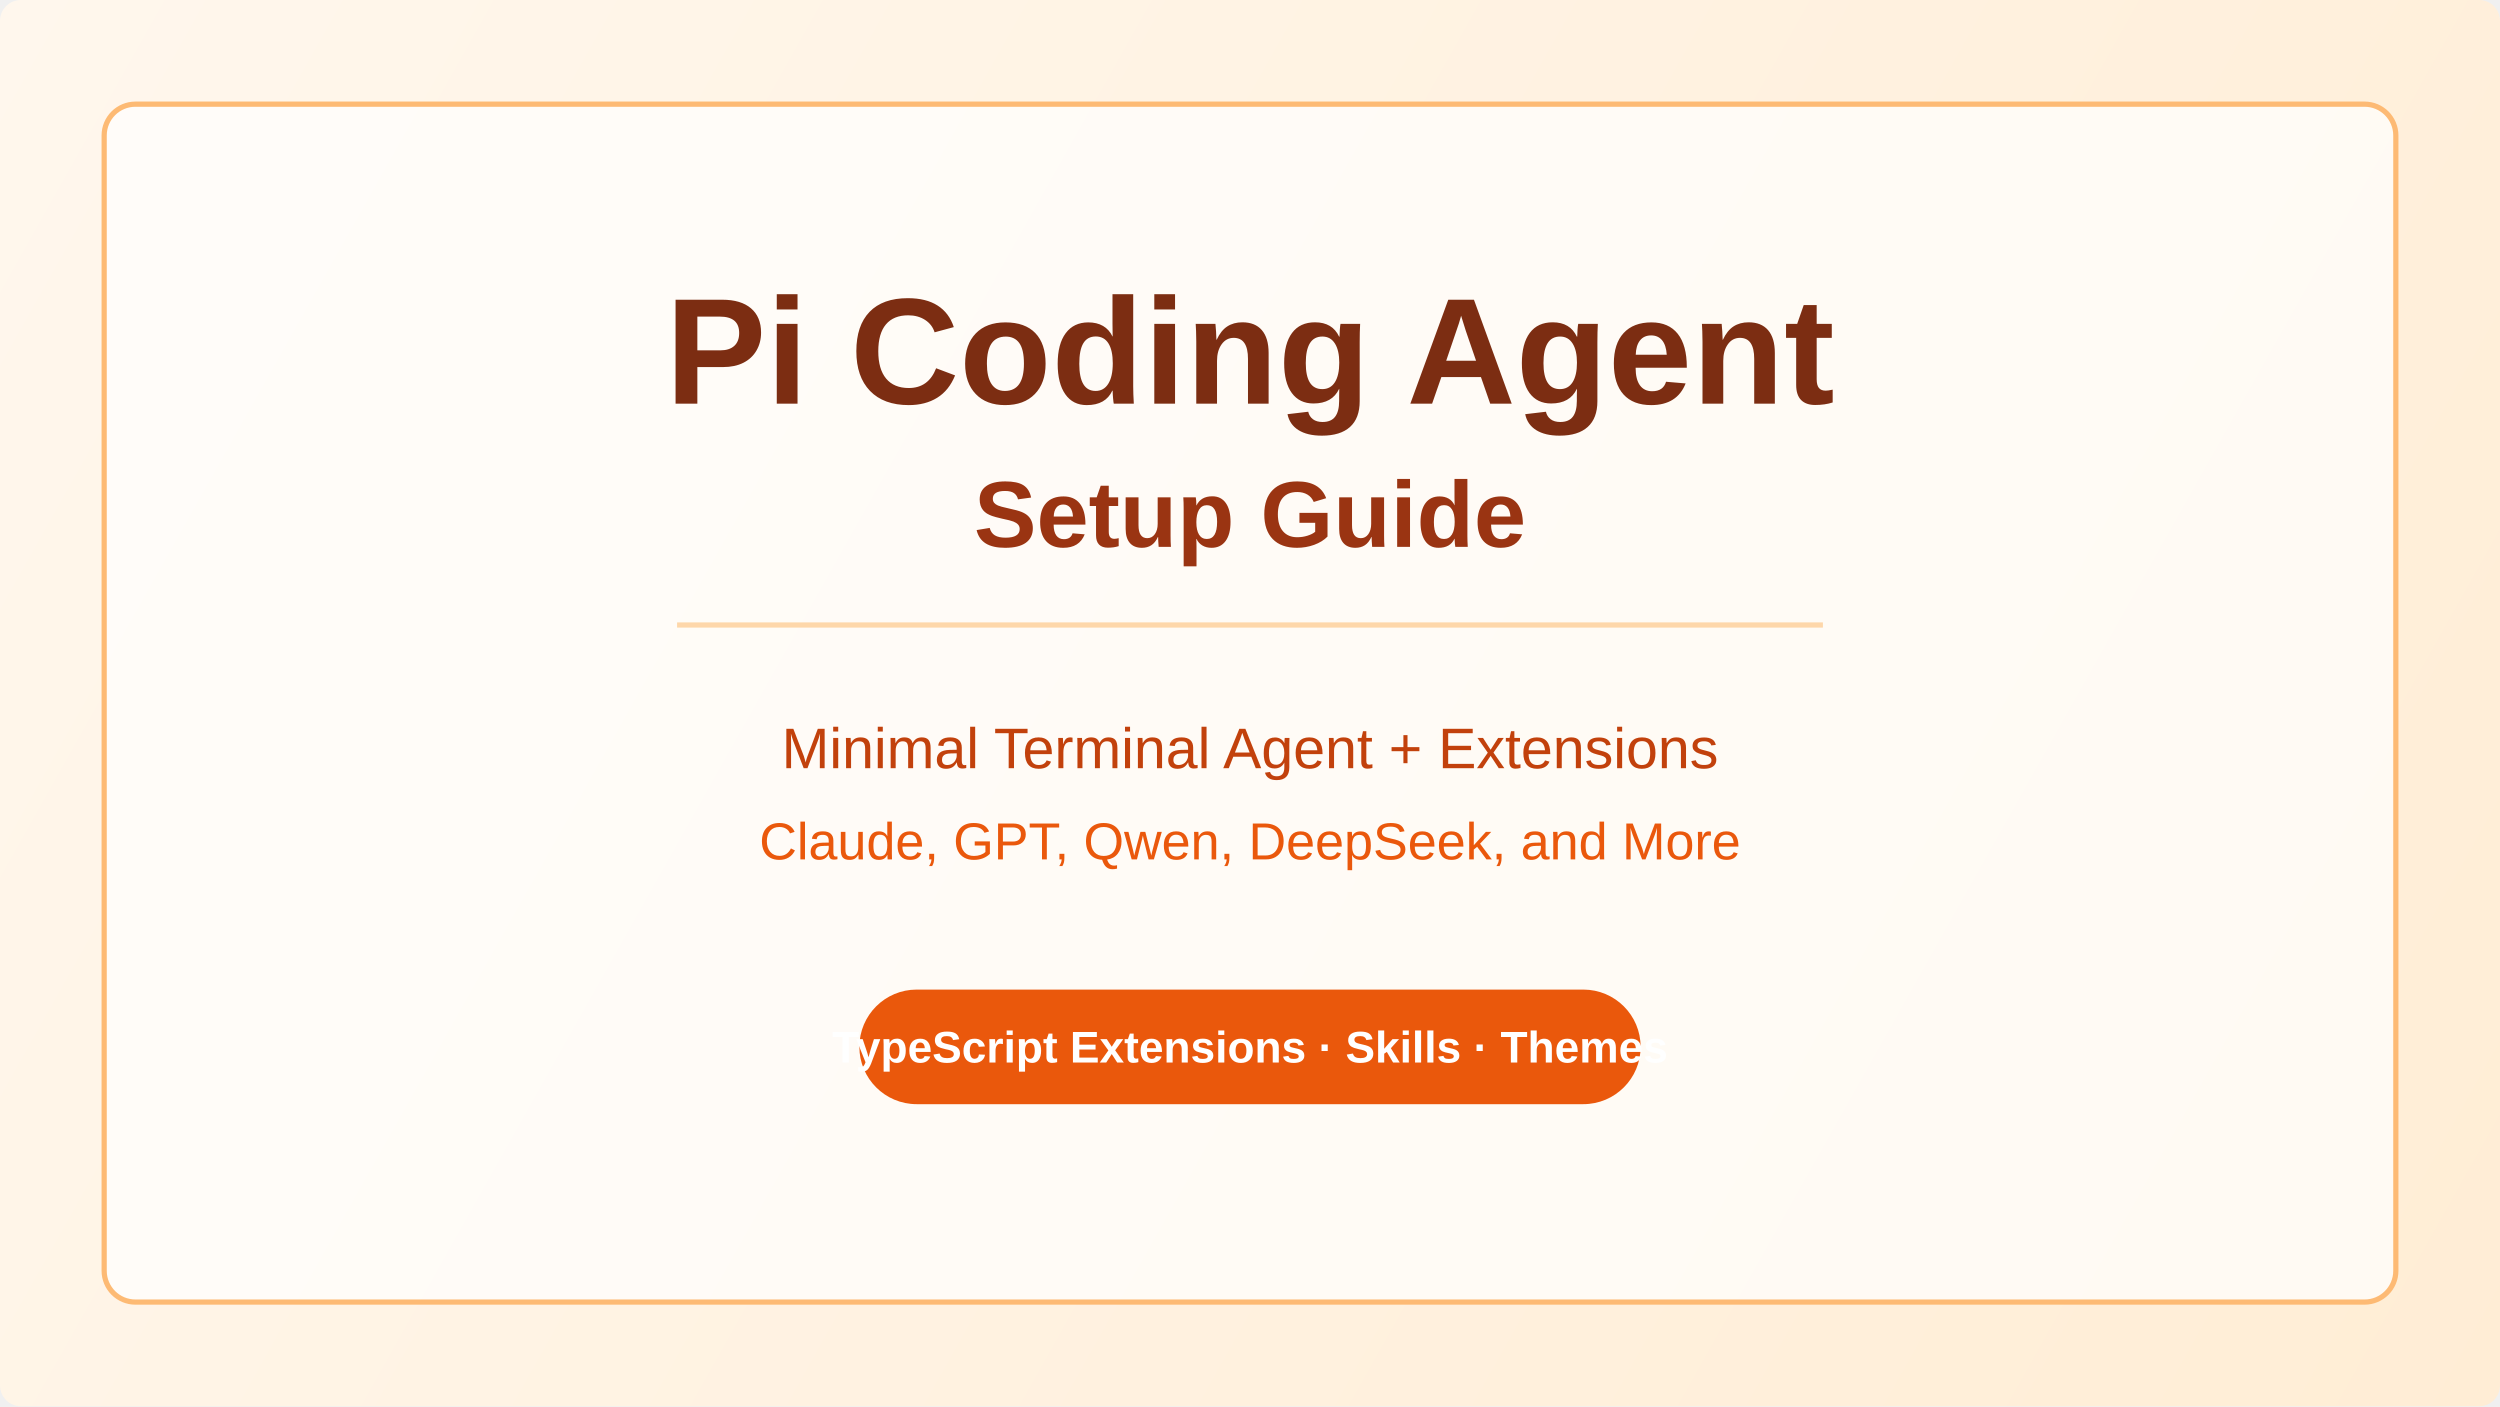
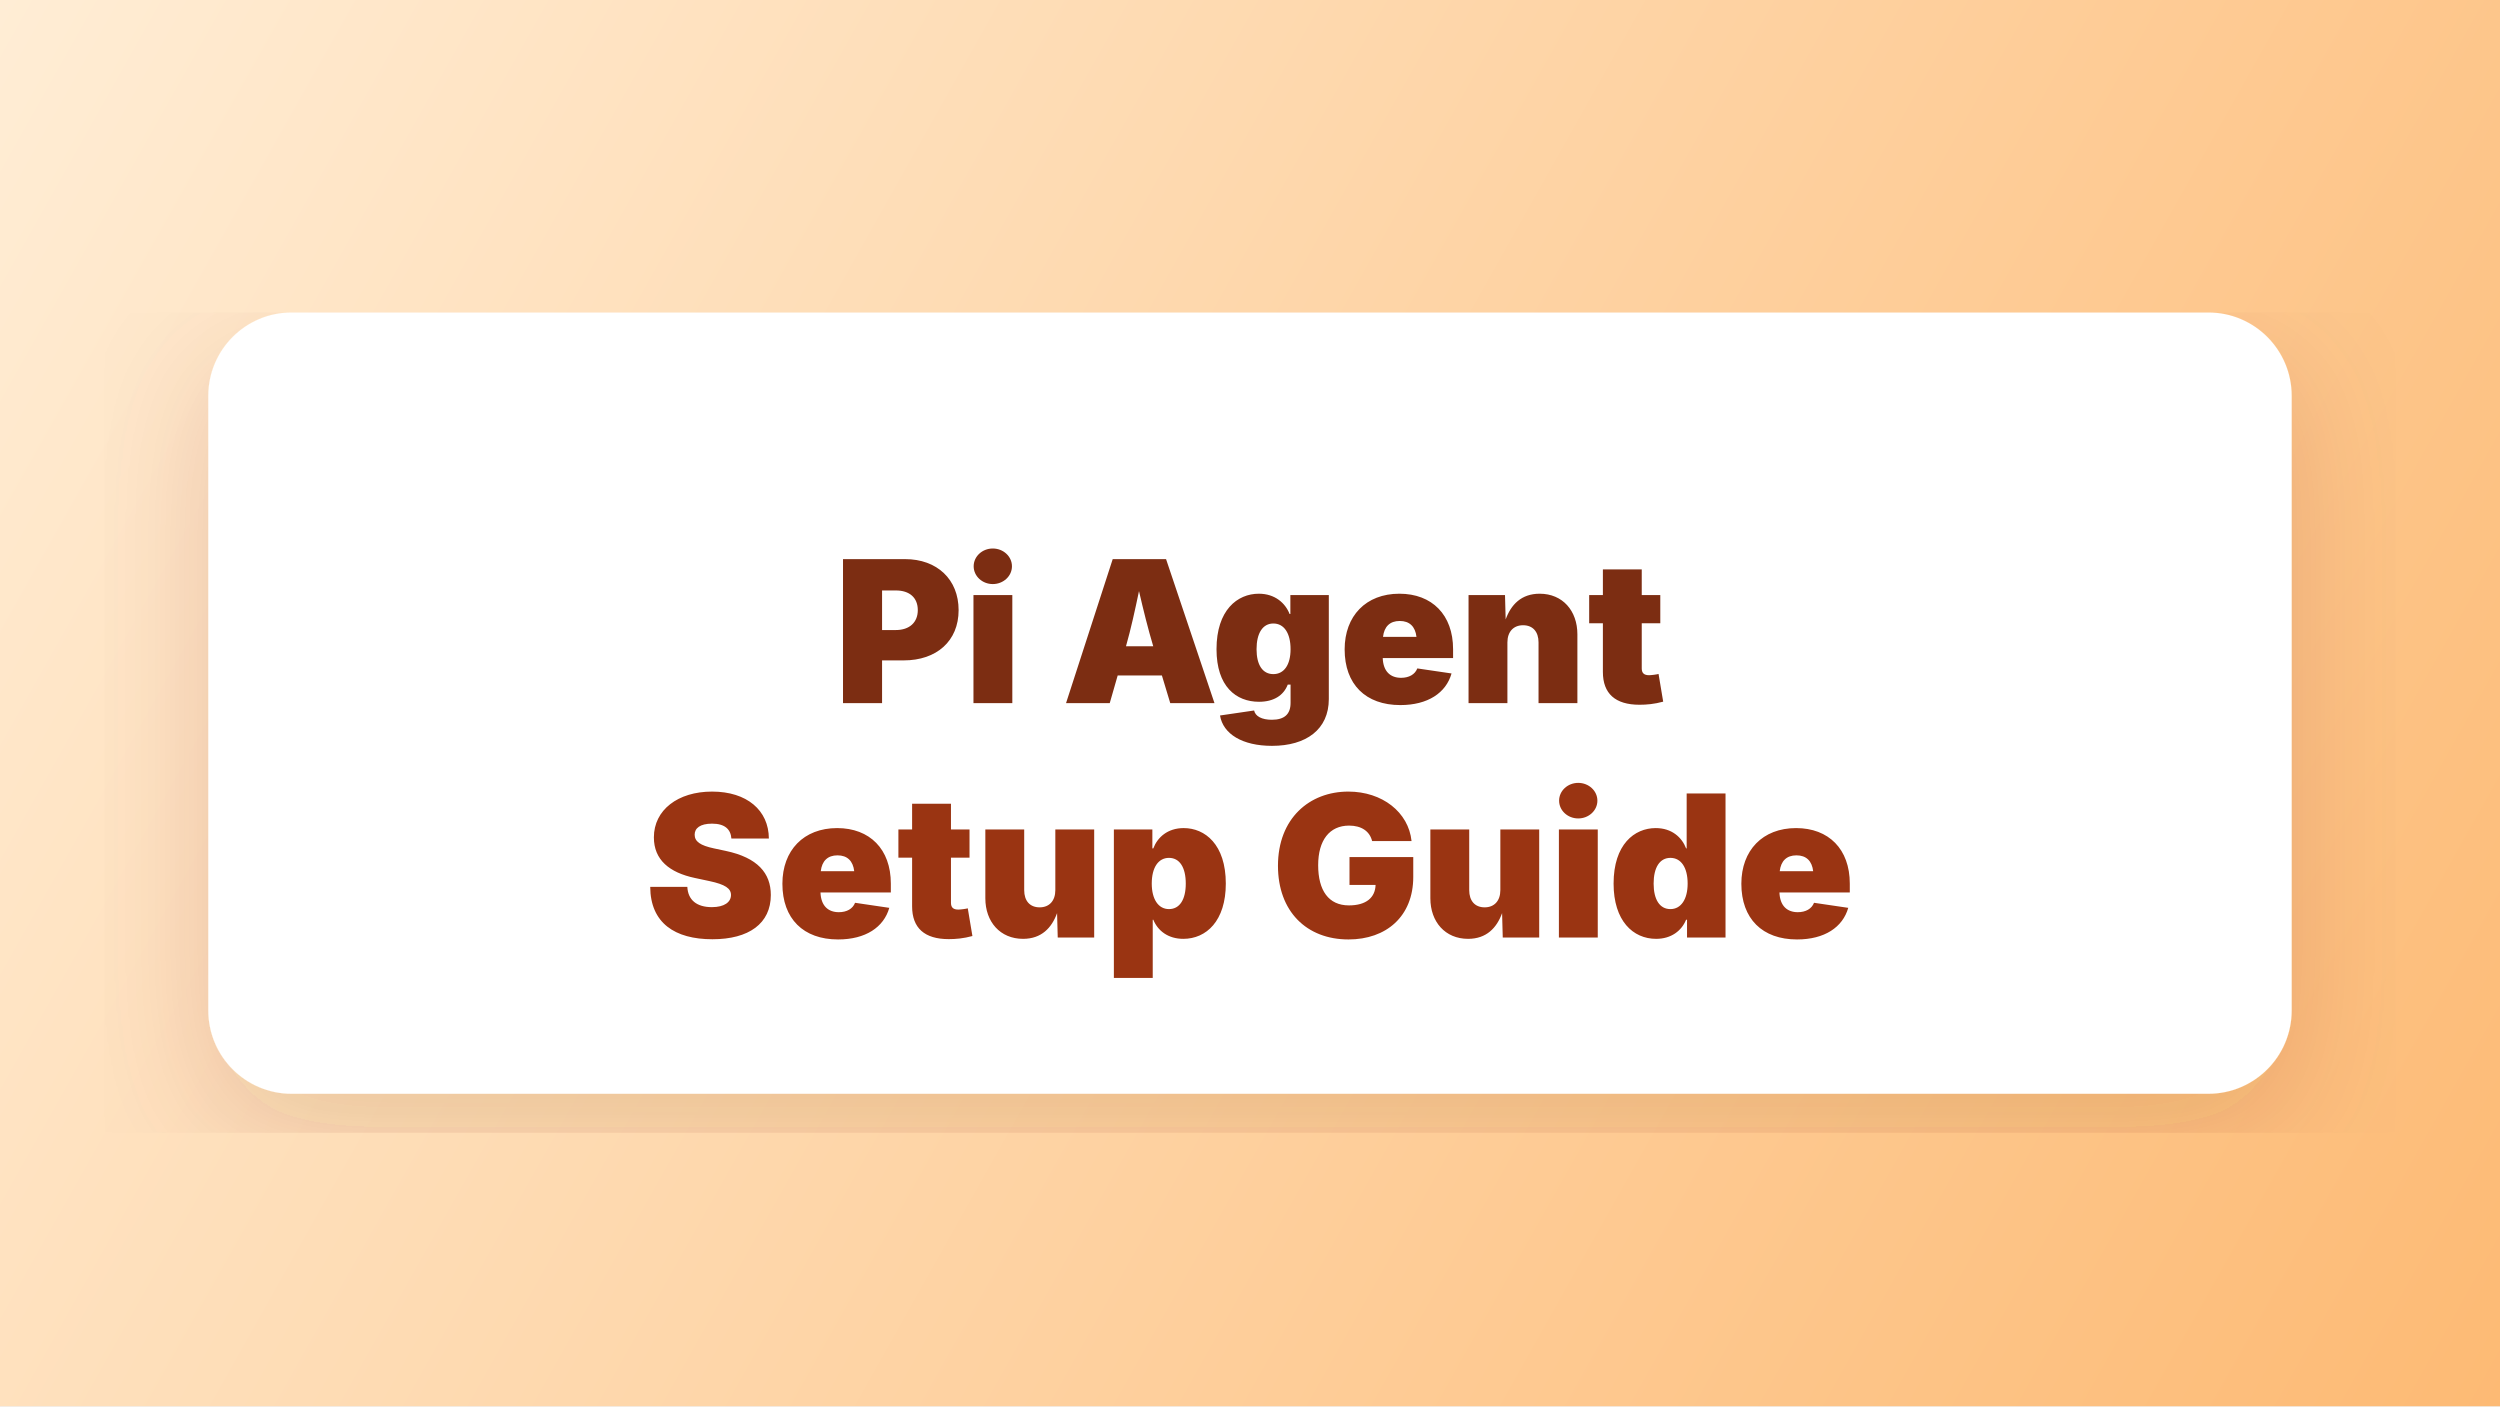
<svg xmlns="http://www.w3.org/2000/svg" viewBox="0 0 960 540" fill="none">
  <defs>
    <linearGradient id="bg" x1="0" y1="0" x2="960" y2="540" gradientUnits="userSpaceOnUse">
-       <stop offset="0%" stop-color="#FFF7ED" />
-       <stop offset="100%" stop-color="#FFEDD5" />
+       <stop offset="0%" stop-color="#FFEDD5" />
+       <stop offset="100%" stop-color="#FDBA74" />
    </linearGradient>
+     <filter id="shadow" x="-5%" y="-5%" width="110%" height="110%">
+       <feDropShadow dx="0" dy="15" stdDeviation="25" flood-color="#7C2D12" flood-opacity="0.15" />
+     </filter>
  </defs>
-   <rect width="960" height="540" fill="url(#bg)" rx="8" />
-   <rect x="40" y="40" width="880" height="460" rx="12" fill="white" fill-opacity="0.7" stroke="#FDBA74" stroke-width="2" />
-   <text x="480" y="155" text-anchor="middle" font-family="Arial, sans-serif" font-weight="800" font-size="58" fill="#7C2D12">Pi Coding Agent</text>
-   <text x="480" y="210" text-anchor="middle" font-family="Arial, sans-serif" font-weight="700" font-size="36" fill="#9A3412">Setup Guide</text>
-   <line x1="260" y1="240" x2="700" y2="240" stroke="#FED7AA" stroke-width="2" />
-   <text x="480" y="295" text-anchor="middle" font-family="Arial, sans-serif" font-size="22" fill="#C2410C">Minimal Terminal Agent + Extensions</text>
-   <text x="480" y="330" text-anchor="middle" font-family="Arial, sans-serif" font-size="20" fill="#EA580C">Claude, GPT, Qwen, DeepSeek, and More</text>
-   <rect x="330" y="380" width="300" height="44" rx="22" fill="#EA580C" />
-   <text x="480" y="408" text-anchor="middle" font-family="Arial, sans-serif" font-weight="600" font-size="17" fill="white">TypeScript Extensions · Skills · Themes</text>
+   <rect width="960" height="540" fill="url(#bg)" />
+   <rect x="80" y="120" width="800" height="300" rx="32" fill="white" filter="url(#shadow)" />
+   <text x="480" y="270" text-anchor="middle" font-family="system-ui, -apple-system, sans-serif" font-weight="900" font-size="76" fill="#7C2D12">Pi Agent</text>
+   <text x="480" y="360" text-anchor="middle" font-family="system-ui, -apple-system, sans-serif" font-weight="900" font-size="76" fill="#9A3412">Setup Guide</text>
</svg>
